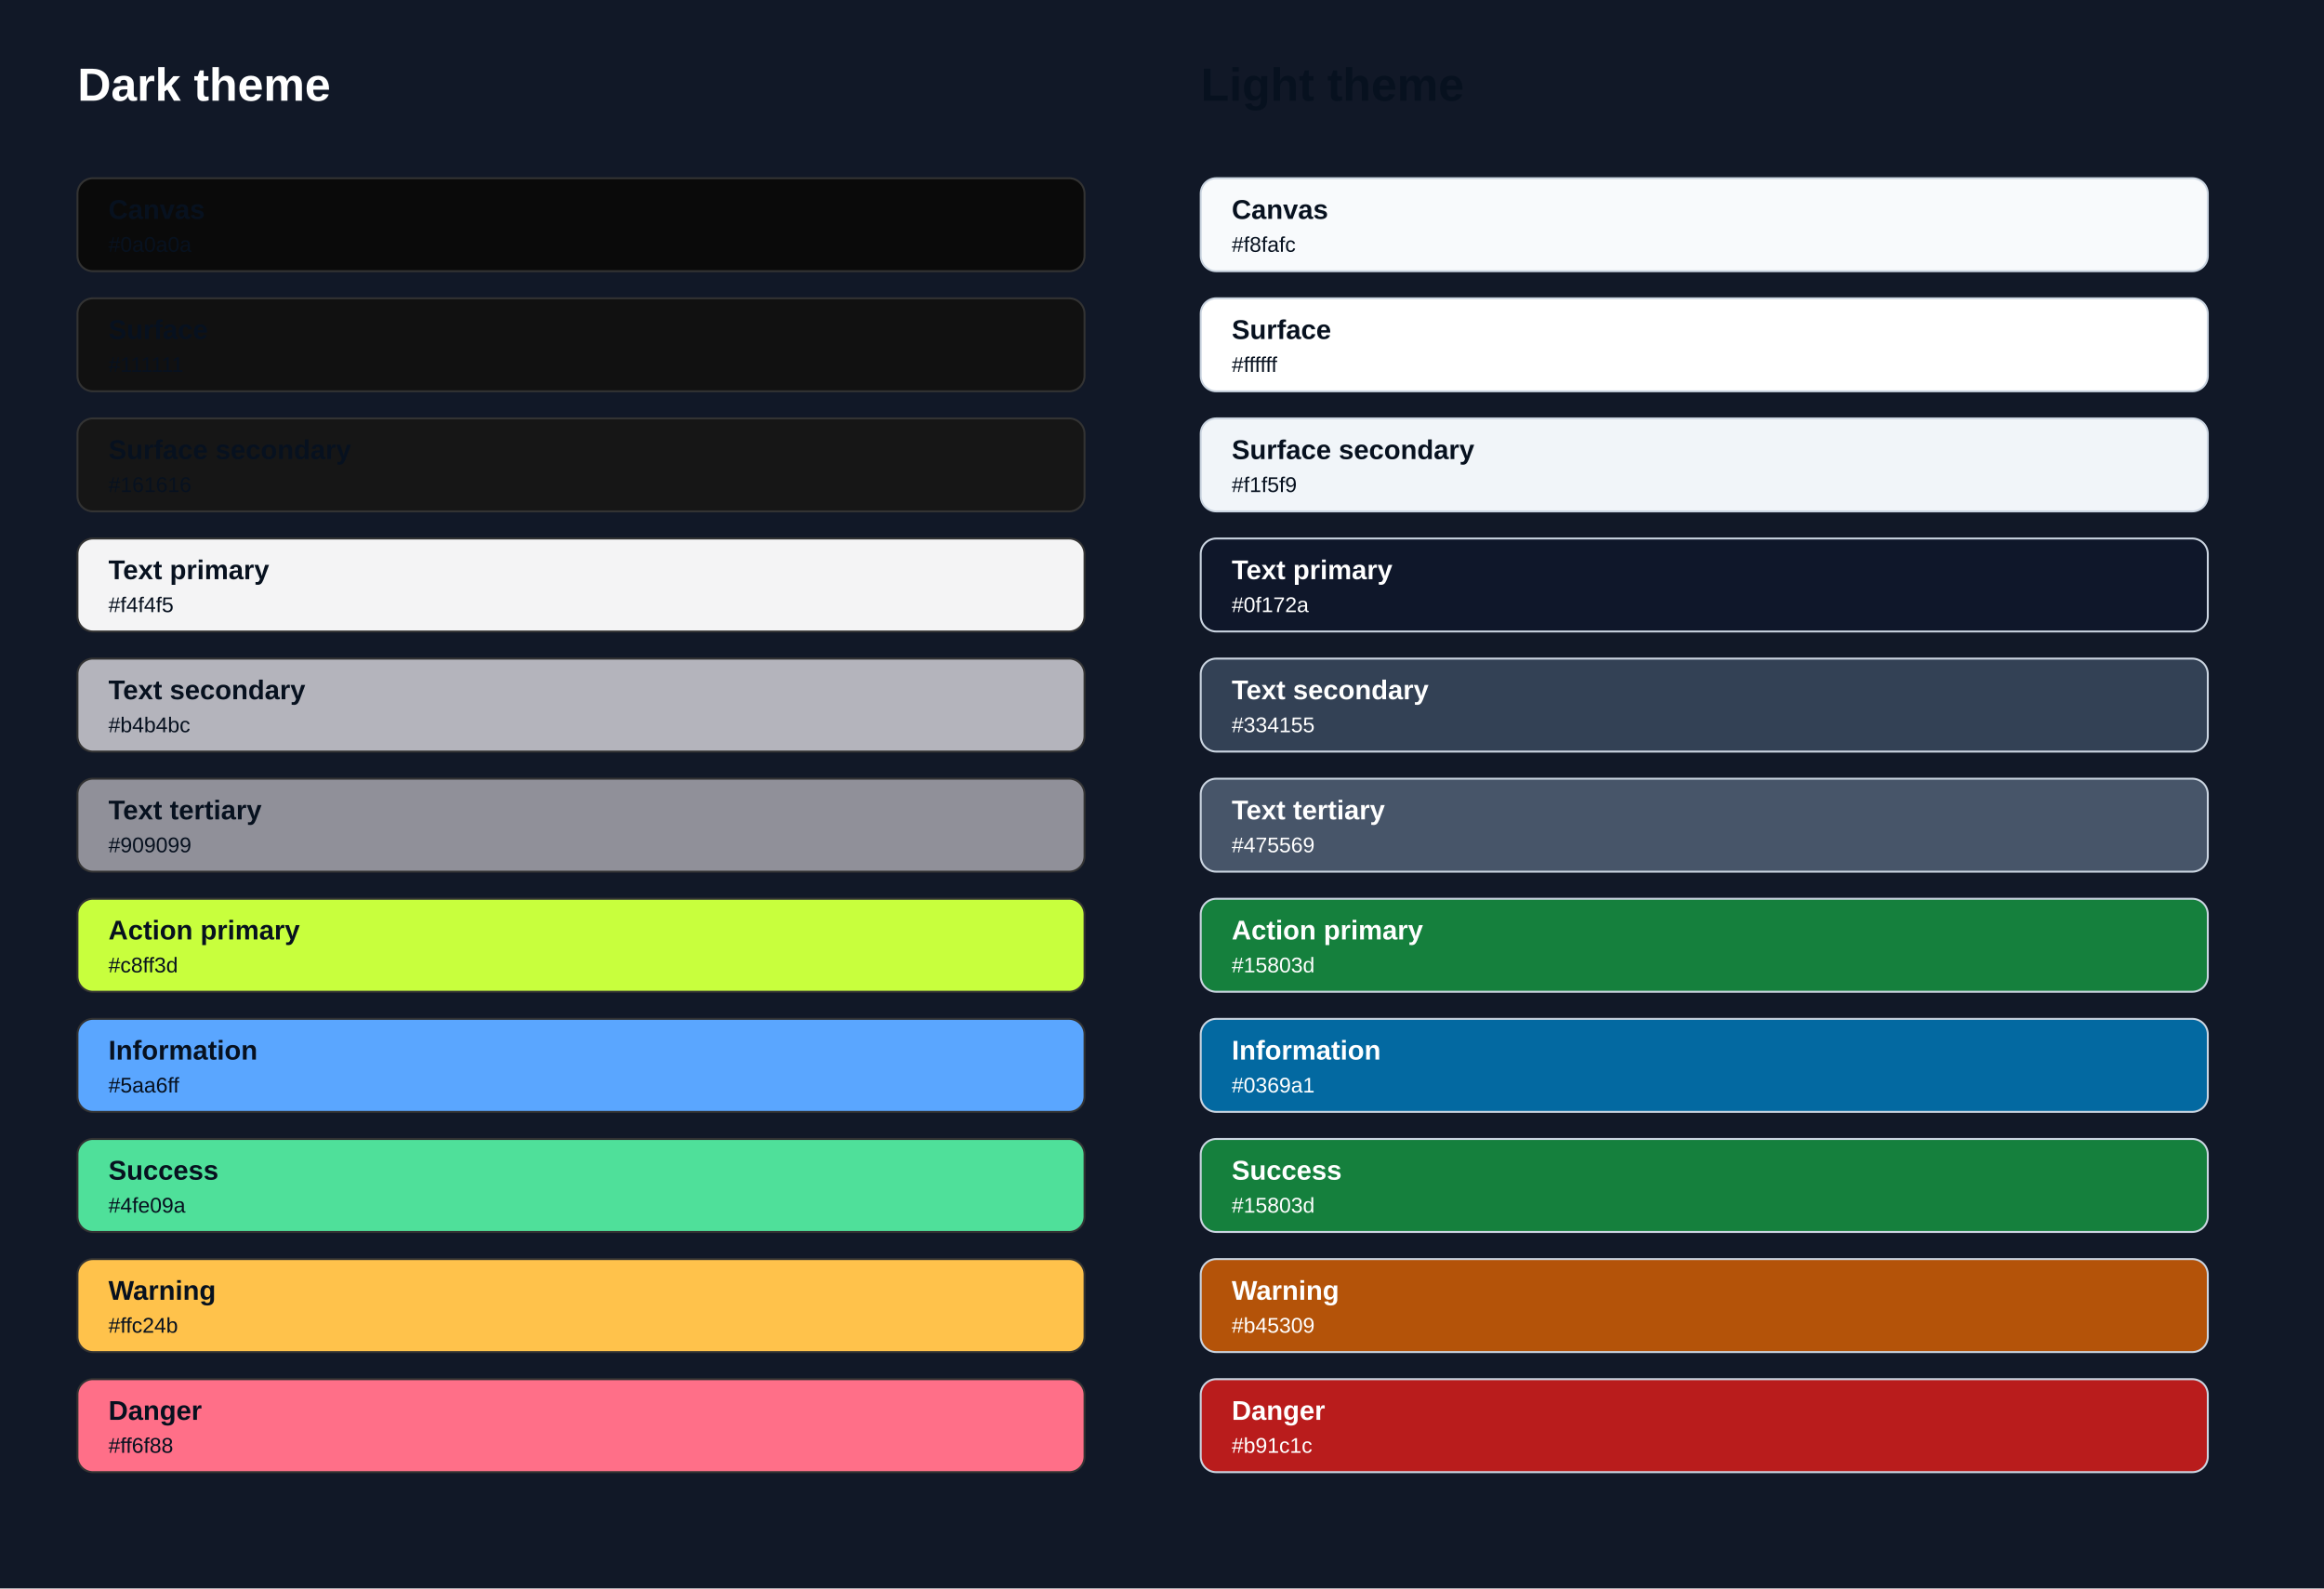
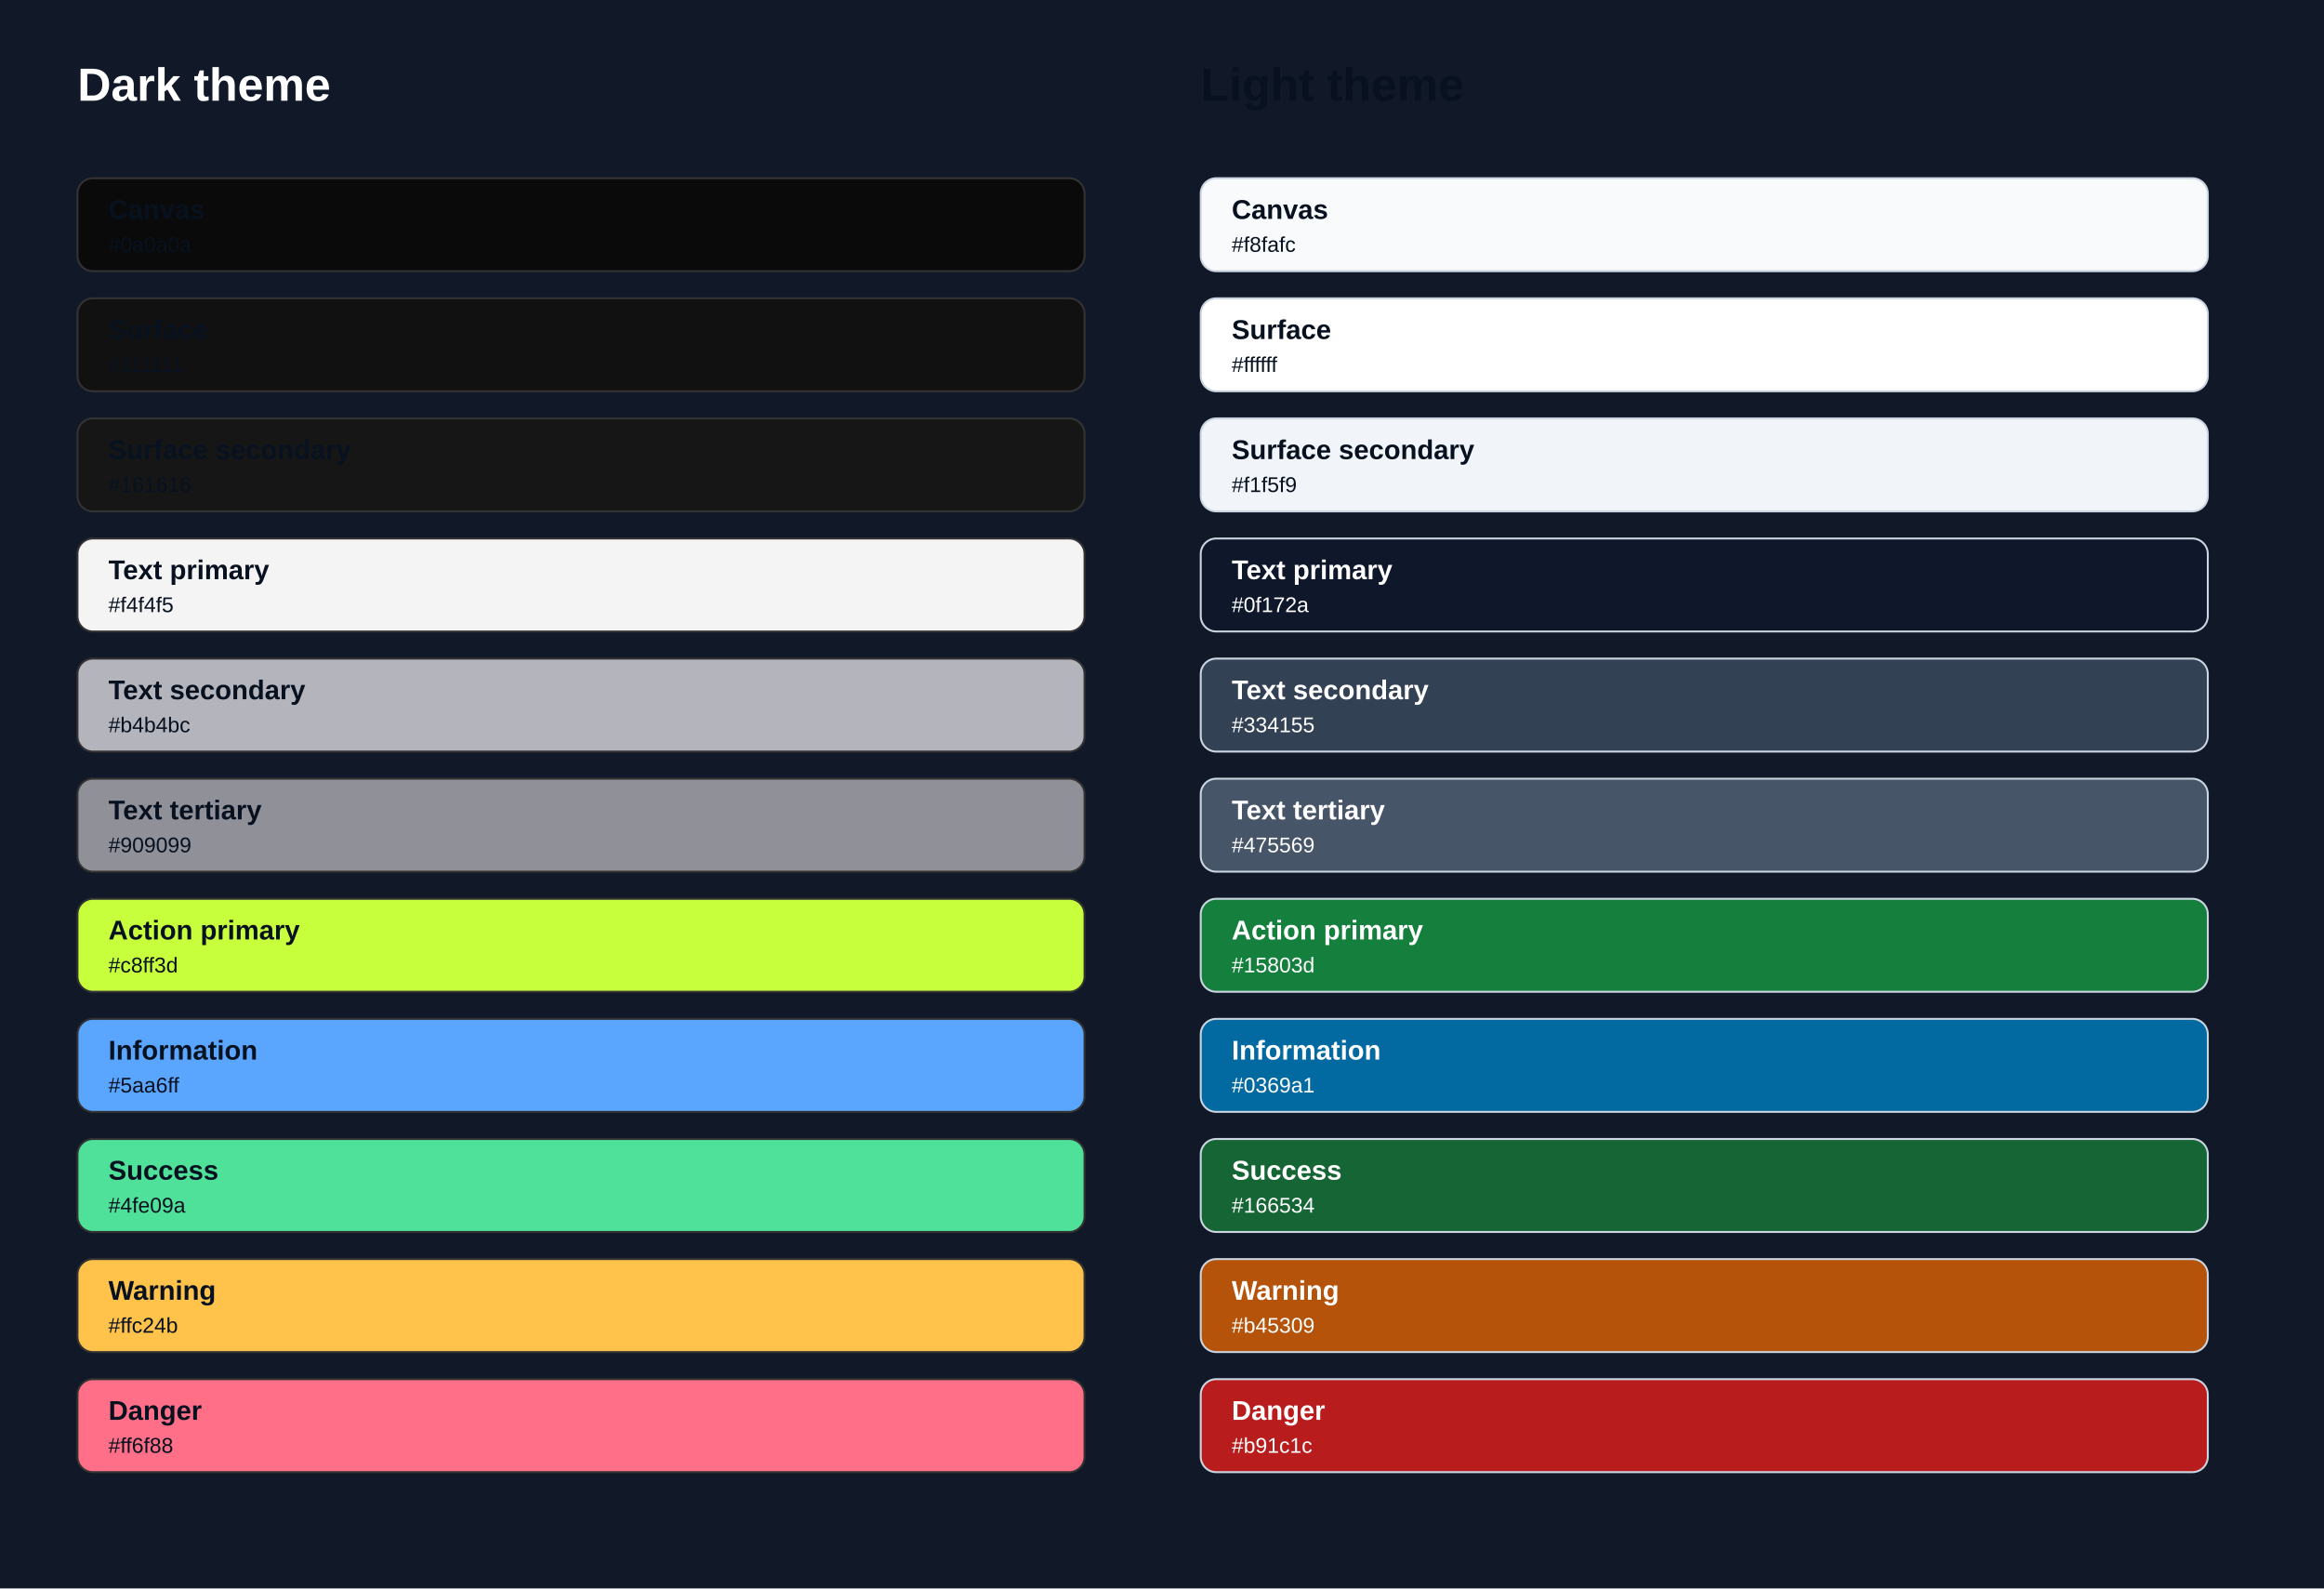
<svg xmlns="http://www.w3.org/2000/svg" width="1200" height="820" viewBox="0 0 1200 820" role="img" aria-labelledby="title desc">
  <rect width="1200" height="820" fill="#111827" />
  <g font-family="Segoe UI,Arial,sans-serif">
    <text x="40" y="52" fill="#ffffff" font-size="24" font-weight="700">Dark theme</text>
    <g>
      <rect x="40" y="92" width="520" height="48" rx="8" fill="#0a0a0a" stroke="#333333" />
      <text x="56" y="113" fill="#07111f" font-size="14" font-weight="700">Canvas</text>
      <text x="56" y="130" fill="#07111f" font-size="11">#0a0a0a</text>
    </g>
    <g>
      <rect x="40" y="154" width="520" height="48" rx="8" fill="#111111" stroke="#333333" />
      <text x="56" y="175" fill="#07111f" font-size="14" font-weight="700">Surface</text>
      <text x="56" y="192" fill="#07111f" font-size="11">#111111</text>
    </g>
    <g>
      <rect x="40" y="216" width="520" height="48" rx="8" fill="#161616" stroke="#333333" />
      <text x="56" y="237" fill="#07111f" font-size="14" font-weight="700">Surface secondary</text>
      <text x="56" y="254" fill="#07111f" font-size="11">#161616</text>
    </g>
    <g>
      <rect x="40" y="278" width="520" height="48" rx="8" fill="#f4f4f5" stroke="#333333" />
      <text x="56" y="299" fill="#07111f" font-size="14" font-weight="700">Text primary</text>
      <text x="56" y="316" fill="#07111f" font-size="11">#f4f4f5</text>
    </g>
    <g>
      <rect x="40" y="340" width="520" height="48" rx="8" fill="#b4b4bc" stroke="#333333" />
      <text x="56" y="361" fill="#07111f" font-size="14" font-weight="700">Text secondary</text>
      <text x="56" y="378" fill="#07111f" font-size="11">#b4b4bc</text>
    </g>
    <g>
      <rect x="40" y="402" width="520" height="48" rx="8" fill="#909099" stroke="#333333" />
      <text x="56" y="423" fill="#07111f" font-size="14" font-weight="700">Text tertiary</text>
      <text x="56" y="440" fill="#07111f" font-size="11">#909099</text>
    </g>
    <g>
      <rect x="40" y="464" width="520" height="48" rx="8" fill="#c8ff3d" stroke="#333333" />
      <text x="56" y="485" fill="#07111f" font-size="14" font-weight="700">Action primary</text>
      <text x="56" y="502" fill="#07111f" font-size="11">#c8ff3d</text>
    </g>
    <g>
      <rect x="40" y="526" width="520" height="48" rx="8" fill="#5aa6ff" stroke="#333333" />
      <text x="56" y="547" fill="#07111f" font-size="14" font-weight="700">Information</text>
      <text x="56" y="564" fill="#07111f" font-size="11">#5aa6ff</text>
    </g>
    <g>
      <rect x="40" y="588" width="520" height="48" rx="8" fill="#4fe09a" stroke="#333333" />
      <text x="56" y="609" fill="#07111f" font-size="14" font-weight="700">Success</text>
      <text x="56" y="626" fill="#07111f" font-size="11">#4fe09a</text>
    </g>
    <g>
      <rect x="40" y="650" width="520" height="48" rx="8" fill="#ffc24b" stroke="#333333" />
      <text x="56" y="671" fill="#07111f" font-size="14" font-weight="700">Warning</text>
      <text x="56" y="688" fill="#07111f" font-size="11">#ffc24b</text>
    </g>
    <g>
      <rect x="40" y="712" width="520" height="48" rx="8" fill="#ff6f88" stroke="#333333" />
      <text x="56" y="733" fill="#07111f" font-size="14" font-weight="700">Danger</text>
      <text x="56" y="750" fill="#07111f" font-size="11">#ff6f88</text>
    </g>
    <text x="620" y="52" fill="#07111f" font-size="24" font-weight="700">Light theme</text>
    <g>
      <rect x="620" y="92" width="520" height="48" rx="8" fill="#f8fafc" stroke="#cbd5e1" />
      <text x="636" y="113" fill="#07111f" font-size="14" font-weight="700">Canvas</text>
      <text x="636" y="130" fill="#07111f" font-size="11">#f8fafc</text>
    </g>
    <g>
      <rect x="620" y="154" width="520" height="48" rx="8" fill="#ffffff" stroke="#cbd5e1" />
      <text x="636" y="175" fill="#07111f" font-size="14" font-weight="700">Surface</text>
      <text x="636" y="192" fill="#07111f" font-size="11">#ffffff</text>
    </g>
    <g>
      <rect x="620" y="216" width="520" height="48" rx="8" fill="#f1f5f9" stroke="#cbd5e1" />
      <text x="636" y="237" fill="#07111f" font-size="14" font-weight="700">Surface secondary</text>
      <text x="636" y="254" fill="#07111f" font-size="11">#f1f5f9</text>
    </g>
    <g>
      <rect x="620" y="278" width="520" height="48" rx="8" fill="#0f172a" stroke="#cbd5e1" />
      <text x="636" y="299" fill="#ffffff" font-size="14" font-weight="700">Text primary</text>
      <text x="636" y="316" fill="#ffffff" font-size="11">#0f172a</text>
    </g>
    <g>
      <rect x="620" y="340" width="520" height="48" rx="8" fill="#334155" stroke="#cbd5e1" />
      <text x="636" y="361" fill="#ffffff" font-size="14" font-weight="700">Text secondary</text>
      <text x="636" y="378" fill="#ffffff" font-size="11">#334155</text>
    </g>
    <g>
      <rect x="620" y="402" width="520" height="48" rx="8" fill="#475569" stroke="#cbd5e1" />
      <text x="636" y="423" fill="#ffffff" font-size="14" font-weight="700">Text tertiary</text>
      <text x="636" y="440" fill="#ffffff" font-size="11">#475569</text>
    </g>
    <g>
      <rect x="620" y="464" width="520" height="48" rx="8" fill="#15803d" stroke="#cbd5e1" />
      <text x="636" y="485" fill="#ffffff" font-size="14" font-weight="700">Action primary</text>
      <text x="636" y="502" fill="#ffffff" font-size="11">#15803d</text>
    </g>
    <g>
      <rect x="620" y="526" width="520" height="48" rx="8" fill="#0369a1" stroke="#cbd5e1" />
      <text x="636" y="547" fill="#ffffff" font-size="14" font-weight="700">Information</text>
      <text x="636" y="564" fill="#ffffff" font-size="11">#0369a1</text>
    </g>
    <g>
-       <rect x="620" y="588" width="520" height="48" rx="8" fill="#15803d" stroke="#cbd5e1" />
+       <rect x="620" y="588" width="520" height="48" rx="8" fill="#166534" stroke="#cbd5e1" />
      <text x="636" y="609" fill="#ffffff" font-size="14" font-weight="700">Success</text>
-       <text x="636" y="626" fill="#ffffff" font-size="11">#15803d</text>
+       <text x="636" y="626" fill="#ffffff" font-size="11">#166534</text>
    </g>
    <g>
      <rect x="620" y="650" width="520" height="48" rx="8" fill="#b45309" stroke="#cbd5e1" />
      <text x="636" y="671" fill="#ffffff" font-size="14" font-weight="700">Warning</text>
      <text x="636" y="688" fill="#ffffff" font-size="11">#b45309</text>
    </g>
    <g>
      <rect x="620" y="712" width="520" height="48" rx="8" fill="#b91c1c" stroke="#cbd5e1" />
      <text x="636" y="733" fill="#ffffff" font-size="14" font-weight="700">Danger</text>
      <text x="636" y="750" fill="#ffffff" font-size="11">#b91c1c</text>
    </g>
  </g>
</svg>
